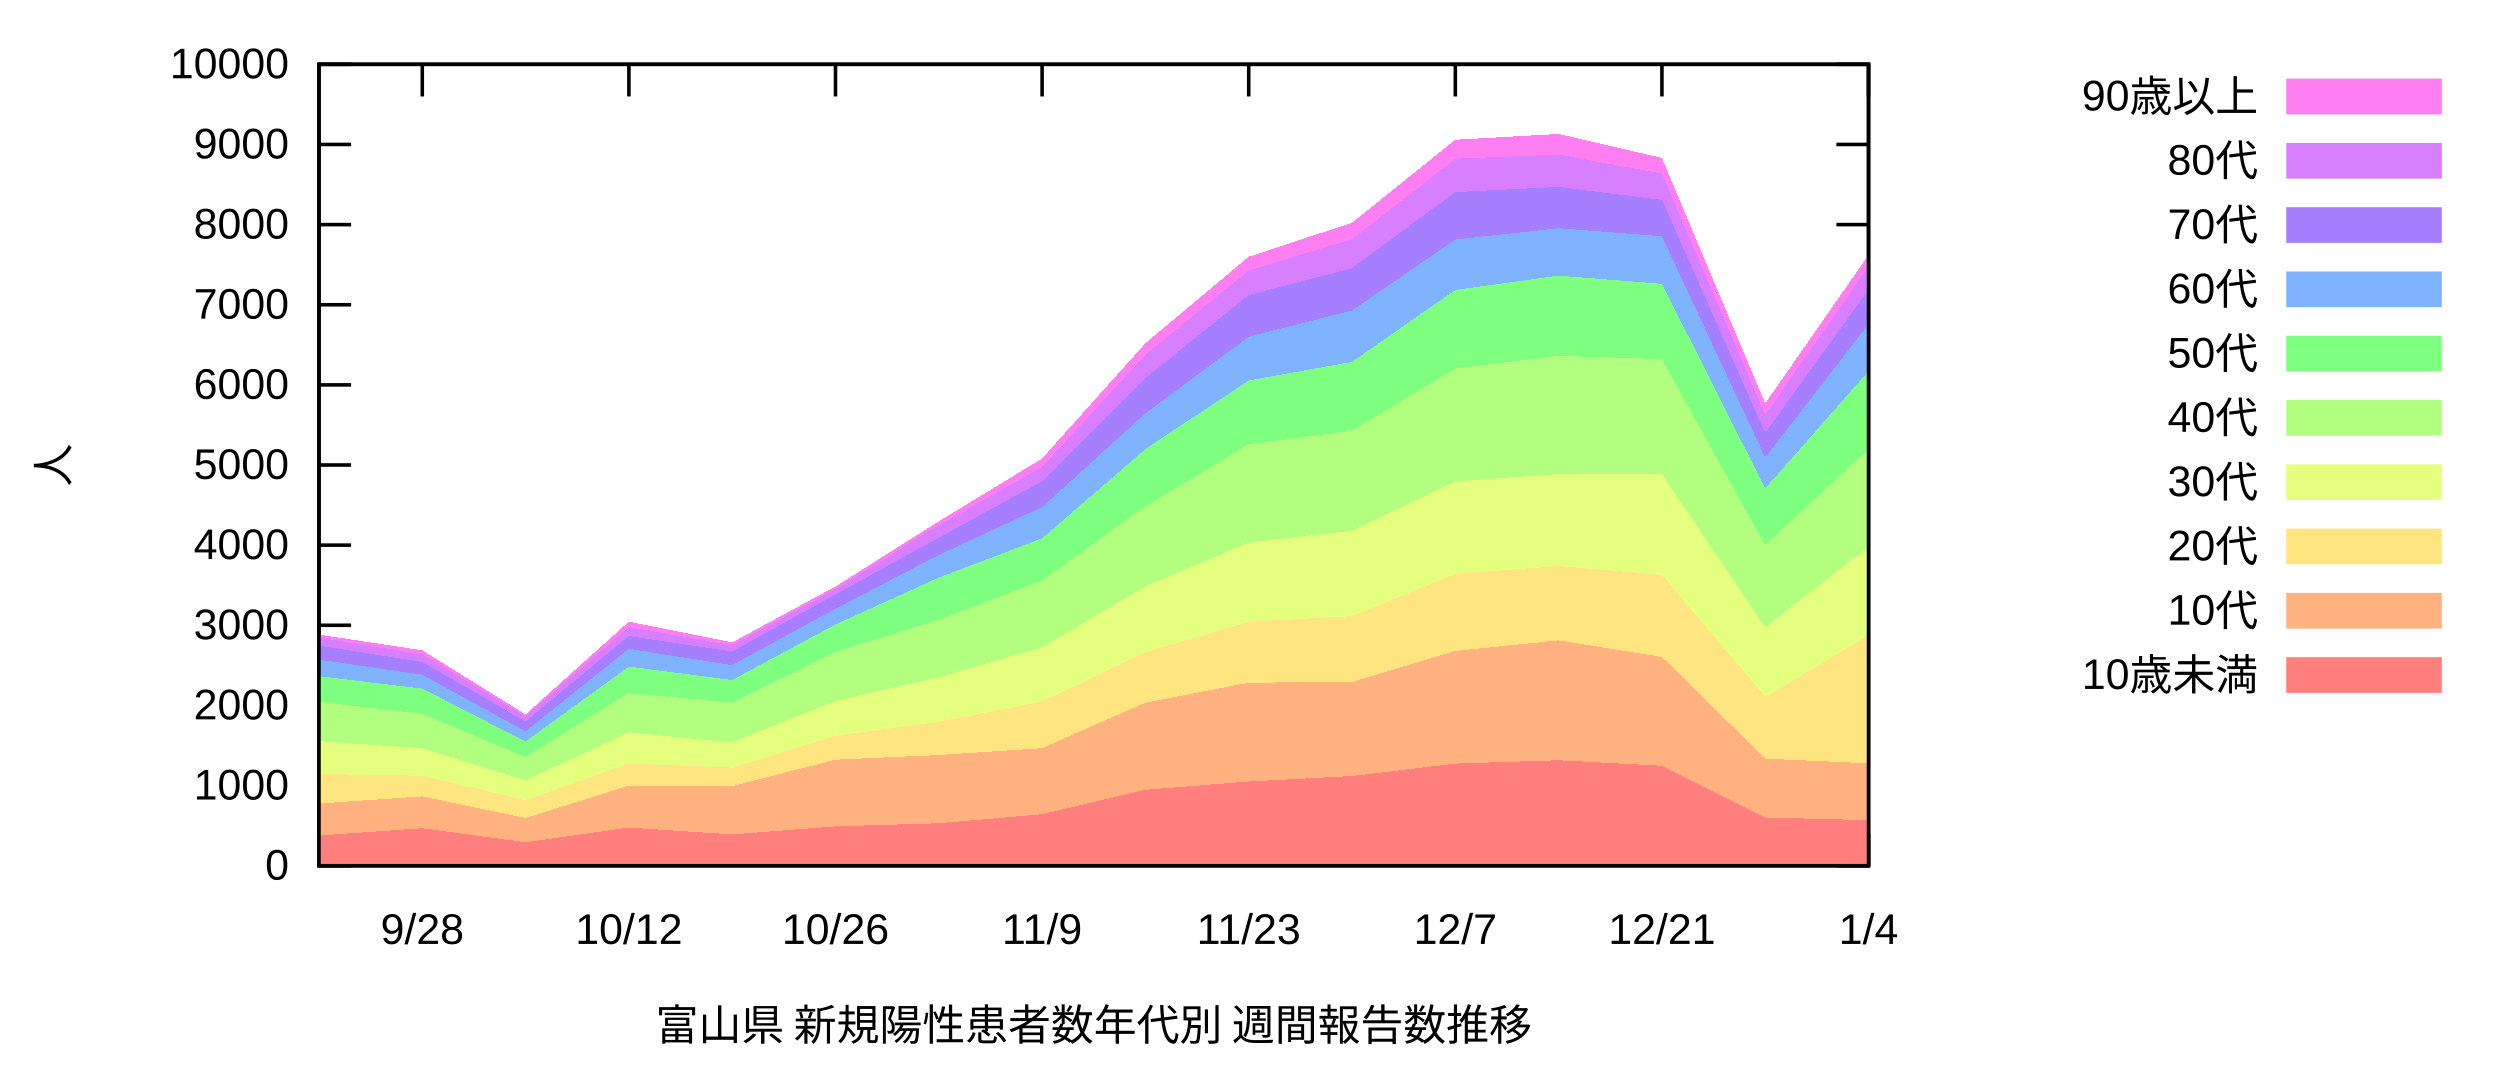
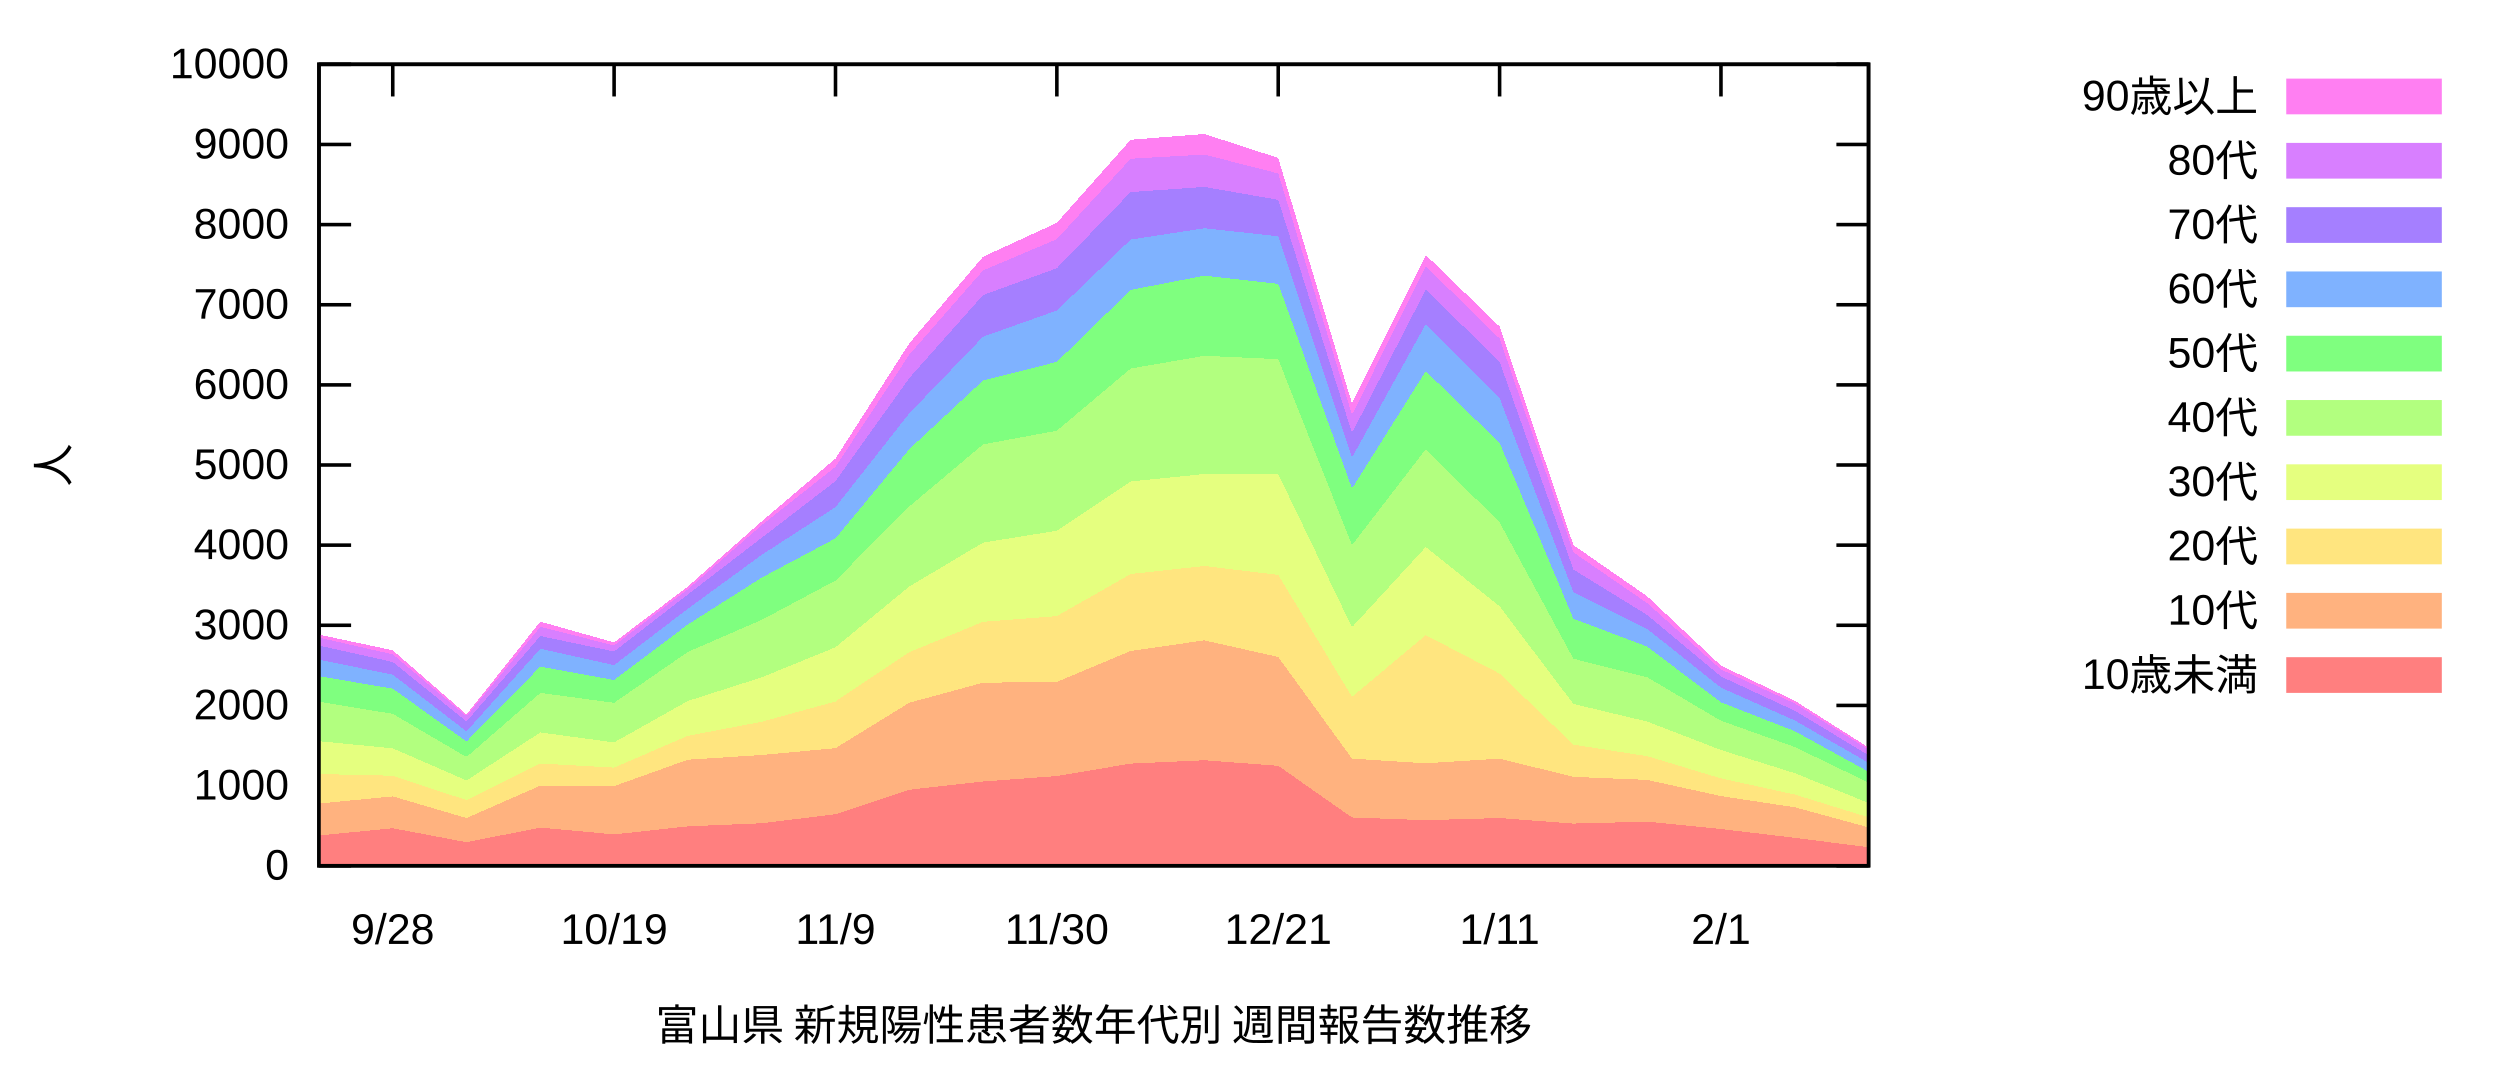
<svg xmlns="http://www.w3.org/2000/svg" xmlns:xlink="http://www.w3.org/1999/xlink" width="700" height="300" viewBox="0 0 700 300">
  <g id="gnuplot_canvas">
    <rect x="0" y="0" width="700" height="300" fill="none" />
    <defs>
      <circle id="gpDot" r="0.5" stroke-width="0.5" stroke="currentColor" />
      <path id="gpPt0" stroke-width="0.222" stroke="currentColor" d="M-1,0 h2 M0,-1 v2" />
      <path id="gpPt1" stroke-width="0.222" stroke="currentColor" d="M-1,-1 L1,1 M1,-1 L-1,1" />
      <path id="gpPt2" stroke-width="0.222" stroke="currentColor" d="M-1,0 L1,0 M0,-1 L0,1 M-1,-1 L1,1 M-1,1 L1,-1" />
      <rect id="gpPt3" stroke-width="0.222" stroke="currentColor" x="-1" y="-1" width="2" height="2" />
      <rect id="gpPt4" stroke-width="0.222" stroke="currentColor" fill="currentColor" x="-1" y="-1" width="2" height="2" />
      <circle id="gpPt5" stroke-width="0.222" stroke="currentColor" cx="0" cy="0" r="1" />
      <use xlink:href="#gpPt5" id="gpPt6" fill="currentColor" stroke="none" />
      <path id="gpPt7" stroke-width="0.222" stroke="currentColor" d="M0,-1.33 L-1.33,0.67 L1.33,0.67 z" />
      <use xlink:href="#gpPt7" id="gpPt8" fill="currentColor" stroke="none" />
      <use xlink:href="#gpPt7" id="gpPt9" stroke="currentColor" transform="rotate(180)" />
      <use xlink:href="#gpPt9" id="gpPt10" fill="currentColor" stroke="none" />
      <use xlink:href="#gpPt3" id="gpPt11" stroke="currentColor" transform="rotate(45)" />
      <use xlink:href="#gpPt11" id="gpPt12" fill="currentColor" stroke="none" />
      <path id="gpPt13" stroke-width="0.222" stroke="currentColor" d="M0,1.330 L1.265,0.411 L0.782,-1.067 L-0.782,-1.076 L-1.265,0.411 z" />
      <use xlink:href="#gpPt13" id="gpPt14" fill="currentColor" stroke="none" />
      <filter id="textbox" filterUnits="objectBoundingBox" x="0" y="0" height="1" width="1">
        <feFlood flood-color="white" flood-opacity="1" result="bgnd" />
        <feComposite in="SourceGraphic" in2="bgnd" operator="atop" />
      </filter>
      <filter id="greybox" filterUnits="objectBoundingBox" x="0" y="0" height="1" width="1">
        <feFlood flood-color="lightgrey" flood-opacity="1" result="grey" />
        <feComposite in="SourceGraphic" in2="grey" operator="atop" />
      </filter>
    </defs>
    <g fill="none" color="white" stroke="currentColor" stroke-width="1.00" stroke-linecap="butt" stroke-linejoin="miter">
</g>
    <g fill="none" color="black" stroke="currentColor" stroke-width="1.00" stroke-linecap="butt" stroke-linejoin="miter">
      <path stroke="black" d="M89.31,242.40 L98.31,242.40 M523.19,242.40 L514.19,242.40  " />
      <g transform="translate(80.92,246.30)" stroke="none" fill="black" font-family="Arial" font-size="12.00" text-anchor="end">
        <text>
          <tspan font-family="Arial"> 0</tspan>
        </text>
      </g>
    </g>
    <g fill="none" color="black" stroke="currentColor" stroke-width="1.00" stroke-linecap="butt" stroke-linejoin="miter">
      <path stroke="black" d="M89.31,219.96 L98.31,219.96 M523.19,219.96 L514.19,219.96  " />
      <g transform="translate(80.92,223.86)" stroke="none" fill="black" font-family="Arial" font-size="12.00" text-anchor="end">
        <text>
          <tspan font-family="Arial"> 1000</tspan>
        </text>
      </g>
    </g>
    <g fill="none" color="black" stroke="currentColor" stroke-width="1.00" stroke-linecap="butt" stroke-linejoin="miter">
      <path stroke="black" d="M89.31,197.52 L98.31,197.52 M523.19,197.52 L514.19,197.52  " />
      <g transform="translate(80.92,201.42)" stroke="none" fill="black" font-family="Arial" font-size="12.00" text-anchor="end">
        <text>
          <tspan font-family="Arial"> 2000</tspan>
        </text>
      </g>
    </g>
    <g fill="none" color="black" stroke="currentColor" stroke-width="1.00" stroke-linecap="butt" stroke-linejoin="miter">
      <path stroke="black" d="M89.31,175.08 L98.31,175.08 M523.19,175.08 L514.19,175.08  " />
      <g transform="translate(80.92,178.98)" stroke="none" fill="black" font-family="Arial" font-size="12.00" text-anchor="end">
        <text>
          <tspan font-family="Arial"> 3000</tspan>
        </text>
      </g>
    </g>
    <g fill="none" color="black" stroke="currentColor" stroke-width="1.00" stroke-linecap="butt" stroke-linejoin="miter">
      <path stroke="black" d="M89.31,152.64 L98.31,152.64 M523.19,152.64 L514.19,152.64  " />
      <g transform="translate(80.92,156.54)" stroke="none" fill="black" font-family="Arial" font-size="12.00" text-anchor="end">
        <text>
          <tspan font-family="Arial"> 4000</tspan>
        </text>
      </g>
    </g>
    <g fill="none" color="black" stroke="currentColor" stroke-width="1.00" stroke-linecap="butt" stroke-linejoin="miter">
      <path stroke="black" d="M89.31,130.20 L98.31,130.20 M523.19,130.20 L514.19,130.20  " />
      <g transform="translate(80.92,134.10)" stroke="none" fill="black" font-family="Arial" font-size="12.00" text-anchor="end">
        <text>
          <tspan font-family="Arial"> 5000</tspan>
        </text>
      </g>
    </g>
    <g fill="none" color="black" stroke="currentColor" stroke-width="1.00" stroke-linecap="butt" stroke-linejoin="miter">
      <path stroke="black" d="M89.31,107.77 L98.31,107.77 M523.19,107.77 L514.19,107.77  " />
      <g transform="translate(80.92,111.67)" stroke="none" fill="black" font-family="Arial" font-size="12.00" text-anchor="end">
        <text>
          <tspan font-family="Arial"> 6000</tspan>
        </text>
      </g>
    </g>
    <g fill="none" color="black" stroke="currentColor" stroke-width="1.00" stroke-linecap="butt" stroke-linejoin="miter">
      <path stroke="black" d="M89.31,85.33 L98.31,85.33 M523.19,85.33 L514.19,85.33  " />
      <g transform="translate(80.92,89.23)" stroke="none" fill="black" font-family="Arial" font-size="12.00" text-anchor="end">
        <text>
          <tspan font-family="Arial"> 7000</tspan>
        </text>
      </g>
    </g>
    <g fill="none" color="black" stroke="currentColor" stroke-width="1.00" stroke-linecap="butt" stroke-linejoin="miter">
      <path stroke="black" d="M89.31,62.89 L98.31,62.89 M523.19,62.89 L514.19,62.89  " />
      <g transform="translate(80.92,66.79)" stroke="none" fill="black" font-family="Arial" font-size="12.00" text-anchor="end">
        <text>
          <tspan font-family="Arial"> 8000</tspan>
        </text>
      </g>
    </g>
    <g fill="none" color="black" stroke="currentColor" stroke-width="1.00" stroke-linecap="butt" stroke-linejoin="miter">
      <path stroke="black" d="M89.31,40.45 L98.31,40.45 M523.19,40.45 L514.19,40.45  " />
      <g transform="translate(80.92,44.35)" stroke="none" fill="black" font-family="Arial" font-size="12.00" text-anchor="end">
        <text>
          <tspan font-family="Arial"> 9000</tspan>
        </text>
      </g>
    </g>
    <g fill="none" color="black" stroke="currentColor" stroke-width="1.00" stroke-linecap="butt" stroke-linejoin="miter">
      <path stroke="black" d="M89.31,18.01 L98.31,18.01 M523.19,18.01 L514.19,18.01  " />
      <g transform="translate(80.92,21.91)" stroke="none" fill="black" font-family="Arial" font-size="12.00" text-anchor="end">
        <text>
          <tspan font-family="Arial"> 10000</tspan>
        </text>
      </g>
    </g>
    <g fill="none" color="black" stroke="currentColor" stroke-width="1.00" stroke-linecap="butt" stroke-linejoin="miter">
-       <path stroke="black" d="M118.24,242.40 L118.24,233.40 M118.24,18.01 L118.24,27.01  " />
-       <g transform="translate(118.24,264.30)" stroke="none" fill="black" font-family="Arial" font-size="12.00" text-anchor="middle">
+       <path stroke="black" d="M109.97,242.40 L109.97,233.40 M109.97,18.01 L109.97,27.01  " />
+       <g transform="translate(109.97,264.30)" stroke="none" fill="black" font-family="Arial" font-size="12.00" text-anchor="middle">
        <text>
          <tspan font-family="Arial">9/28</tspan>
        </text>
      </g>
    </g>
    <g fill="none" color="black" stroke="currentColor" stroke-width="1.00" stroke-linecap="butt" stroke-linejoin="miter">
-       <path stroke="black" d="M176.09,242.40 L176.09,233.40 M176.09,18.01 L176.09,27.01  " />
-       <g transform="translate(176.09,264.30)" stroke="none" fill="black" font-family="Arial" font-size="12.00" text-anchor="middle">
-         <text>
-           <tspan font-family="Arial">10/12</tspan>
+       <path stroke="black" d="M171.95,242.40 L171.95,233.40 M171.95,18.01 L171.95,27.01  " />
+       <g transform="translate(171.95,264.30)" stroke="none" fill="black" font-family="Arial" font-size="12.00" text-anchor="middle">
+         <text>
+           <tspan font-family="Arial">10/19</tspan>
        </text>
      </g>
    </g>
    <g fill="none" color="black" stroke="currentColor" stroke-width="1.00" stroke-linecap="butt" stroke-linejoin="miter">
      <path stroke="black" d="M233.94,242.40 L233.94,233.40 M233.94,18.01 L233.94,27.01  " />
      <g transform="translate(233.94,264.30)" stroke="none" fill="black" font-family="Arial" font-size="12.00" text-anchor="middle">
        <text>
-           <tspan font-family="Arial">10/26</tspan>
-         </text>
-       </g>
-     </g>
-     <g fill="none" color="black" stroke="currentColor" stroke-width="1.00" stroke-linecap="butt" stroke-linejoin="miter">
-       <path stroke="black" d="M291.79,242.40 L291.79,233.40 M291.79,18.01 L291.79,27.01  " />
-       <g transform="translate(291.79,264.30)" stroke="none" fill="black" font-family="Arial" font-size="12.00" text-anchor="middle">
-         <text>
          <tspan font-family="Arial">11/9</tspan>
        </text>
      </g>
    </g>
    <g fill="none" color="black" stroke="currentColor" stroke-width="1.00" stroke-linecap="butt" stroke-linejoin="miter">
-       <path stroke="black" d="M349.64,242.40 L349.64,233.40 M349.64,18.01 L349.64,27.01  " />
-       <g transform="translate(349.64,264.30)" stroke="none" fill="black" font-family="Arial" font-size="12.00" text-anchor="middle">
-         <text>
-           <tspan font-family="Arial">11/23</tspan>
-         </text>
-       </g>
-     </g>
-     <g fill="none" color="black" stroke="currentColor" stroke-width="1.00" stroke-linecap="butt" stroke-linejoin="miter">
-       <path stroke="black" d="M407.49,242.40 L407.49,233.40 M407.49,18.01 L407.49,27.01  " />
-       <g transform="translate(407.49,264.30)" stroke="none" fill="black" font-family="Arial" font-size="12.00" text-anchor="middle">
-         <text>
-           <tspan font-family="Arial">12/7</tspan>
-         </text>
-       </g>
-     </g>
-     <g fill="none" color="black" stroke="currentColor" stroke-width="1.00" stroke-linecap="butt" stroke-linejoin="miter">
-       <path stroke="black" d="M465.34,242.40 L465.34,233.40 M465.34,18.01 L465.34,27.01  " />
-       <g transform="translate(465.34,264.30)" stroke="none" fill="black" font-family="Arial" font-size="12.00" text-anchor="middle">
+       <path stroke="black" d="M295.92,242.40 L295.92,233.40 M295.92,18.01 L295.92,27.01  " />
+       <g transform="translate(295.92,264.30)" stroke="none" fill="black" font-family="Arial" font-size="12.00" text-anchor="middle">
+         <text>
+           <tspan font-family="Arial">11/30</tspan>
+         </text>
+       </g>
+     </g>
+     <g fill="none" color="black" stroke="currentColor" stroke-width="1.00" stroke-linecap="butt" stroke-linejoin="miter">
+       <path stroke="black" d="M357.90,242.40 L357.90,233.40 M357.90,18.01 L357.90,27.01  " />
+       <g transform="translate(357.90,264.30)" stroke="none" fill="black" font-family="Arial" font-size="12.00" text-anchor="middle">
        <text>
          <tspan font-family="Arial">12/21</tspan>
        </text>
      </g>
    </g>
    <g fill="none" color="black" stroke="currentColor" stroke-width="1.00" stroke-linecap="butt" stroke-linejoin="miter">
-       <path stroke="black" d="M523.19,242.40 L523.19,233.40 M523.19,18.01 L523.19,27.01  " />
-       <g transform="translate(523.19,264.30)" stroke="none" fill="black" font-family="Arial" font-size="12.00" text-anchor="middle">
-         <text>
-           <tspan font-family="Arial">1/4</tspan>
+       <path stroke="black" d="M419.89,242.40 L419.89,233.40 M419.89,18.01 L419.89,27.01  " />
+       <g transform="translate(419.89,264.30)" stroke="none" fill="black" font-family="Arial" font-size="12.00" text-anchor="middle">
+         <text>
+           <tspan font-family="Arial">1/11</tspan>
+         </text>
+       </g>
+     </g>
+     <g fill="none" color="black" stroke="currentColor" stroke-width="1.00" stroke-linecap="butt" stroke-linejoin="miter">
+       <path stroke="black" d="M481.87,242.40 L481.87,233.40 M481.87,18.01 L481.87,27.01  " />
+       <g transform="translate(481.87,264.30)" stroke="none" fill="black" font-family="Arial" font-size="12.00" text-anchor="middle">
+         <text>
+           <tspan font-family="Arial">2/1</tspan>
        </text>
      </g>
    </g>
    <g fill="none" color="black" stroke="currentColor" stroke-width="1.00" stroke-linecap="butt" stroke-linejoin="miter">
</g>
    <g fill="none" color="black" stroke="currentColor" stroke-width="1.00" stroke-linecap="butt" stroke-linejoin="miter">
      <path stroke="black" d="M89.31,18.01 L89.31,242.40 L523.19,242.40 L523.19,18.01 L89.31,18.01 Z  " />
    </g>
    <g fill="none" color="black" stroke="currentColor" stroke-width="1.00" stroke-linecap="butt" stroke-linejoin="miter">
      <g transform="translate(19.18,130.21) rotate(270)" stroke="none" fill="black" font-family="Arial" font-size="12.00" text-anchor="middle">
        <text>
          <tspan font-family="Arial">人</tspan>
        </text>
      </g>
    </g>
    <g fill="none" color="black" stroke="currentColor" stroke-width="1.00" stroke-linecap="butt" stroke-linejoin="miter">
      <g transform="translate(306.25,291.30)" stroke="none" fill="black" font-family="Arial" font-size="12.00" text-anchor="middle">
        <text>
          <tspan font-family="Arial">富山県 新規陽性患者数年代別 週間報告数推移</tspan>
        </text>
      </g>
    </g>
    <g fill="none" color="black" stroke="currentColor" stroke-width="1.00" stroke-linecap="butt" stroke-linejoin="miter">
</g>
    <g id="gnuplot_plot_1">
      <g fill="none" color="black" stroke="currentColor" stroke-width="1.00" stroke-linecap="butt" stroke-linejoin="miter">
        <g transform="translate(632.26,30.91)" stroke="none" fill="black" font-family="Arial" font-size="12.00" text-anchor="end">
          <text>
            <tspan font-family="Arial">90歳以上</tspan>
          </text>
        </g>
      </g>
      <g fill="none" color="black" stroke="currentColor" stroke-width="1.00" stroke-linecap="butt" stroke-linejoin="miter">
        <g stroke="none" shape-rendering="crispEdges">
          <polygon fill="rgb(255, 127, 242)" points="640.65,31.51 683.21,31.51 683.21,22.51 640.65,22.51 " />
        </g>
        <path stroke="rgb(255, 127, 242)" d="M640.65,31.51 L683.21,31.51 L683.21,22.51 L640.65,22.51 L640.65,31.51 Z  " />
      </g>
      <g fill="none" color="black" stroke="currentColor" stroke-width="1.00" stroke-linecap="butt" stroke-linejoin="miter">
        <g stroke="none" shape-rendering="crispEdges">
-           <polygon fill="rgb(255, 127, 242)" points="89.31,177.69 118.24,182.08 147.16,200.04 176.09,174.05 205.01,179.88 233.94,164.22 262.86,145.98 291.79,128.39 320.71,96.12 349.64,71.89 378.56,62.39 407.49,39.13 436.41,37.51 465.34,44.22 494.26,112.97 523.19,71.39 523.19,242.40 89.31,242.40 " />
+           <polygon fill="rgb(255, 127, 242)" points="89.31,177.69 109.97,182.08 130.63,200.04 151.29,174.05 171.95,179.88 192.61,164.22 213.28,145.98 233.94,128.39 254.60,96.12 275.26,71.89 295.92,62.39 316.58,39.13 337.24,37.51 357.90,44.22 378.56,112.97 399.22,71.39 419.89,91.43 440.55,152.62 461.21,166.96 481.87,186.39 502.53,196.20 523.19,209.28 523.19,242.40 89.31,242.40 " />
        </g>
      </g>
    </g>
    <g id="gnuplot_plot_2">
      <g fill="none" color="black" stroke="currentColor" stroke-width="1.00" stroke-linecap="butt" stroke-linejoin="miter">
        <g transform="translate(632.26,48.91)" stroke="none" fill="black" font-family="Arial" font-size="12.00" text-anchor="end">
          <text>
            <tspan font-family="Arial">80代</tspan>
          </text>
        </g>
      </g>
      <g fill="none" color="black" stroke="currentColor" stroke-width="1.00" stroke-linecap="butt" stroke-linejoin="miter">
        <g stroke="none" shape-rendering="crispEdges">
          <polygon fill="rgb(216, 127, 255)" points="640.65,49.51 683.21,49.51 683.21,40.51 640.65,40.51 " />
        </g>
        <path stroke="rgb(216, 127, 255)" d="M640.65,49.51 L683.21,49.51 L683.21,40.51 L640.65,40.51 L640.65,49.51 Z  " />
      </g>
      <g fill="none" color="black" stroke="currentColor" stroke-width="1.00" stroke-linecap="butt" stroke-linejoin="miter">
        <g stroke="none" shape-rendering="crispEdges">
-           <polygon fill="rgb(216, 127, 255)" points="89.31,178.52 118.24,183.21 147.16,200.57 176.09,175.53 205.01,180.72 233.94,164.99 262.86,147.03 291.79,130.72 320.71,99.31 349.64,75.72 378.56,66.97 407.49,44.44 436.41,43.28 465.34,48.57 494.26,116.14 523.19,74.56 523.19,242.40 89.31,242.40 " />
+           <polygon fill="rgb(216, 127, 255)" points="89.31,178.52 109.97,183.21 130.63,200.57 151.29,175.53 171.95,180.72 192.61,164.99 213.28,147.03 233.94,130.72 254.60,99.31 275.26,75.72 295.92,66.97 316.58,44.44 337.24,43.28 357.90,48.57 378.56,116.14 399.22,74.56 419.89,94.80 440.55,154.66 461.21,168.87 481.87,187.45 502.53,196.96 523.19,209.89 523.19,242.40 89.31,242.40 " />
        </g>
      </g>
    </g>
    <g id="gnuplot_plot_3">
      <g fill="none" color="black" stroke="currentColor" stroke-width="1.00" stroke-linecap="butt" stroke-linejoin="miter">
        <g transform="translate(632.26,66.91)" stroke="none" fill="black" font-family="Arial" font-size="12.00" text-anchor="end">
          <text>
            <tspan font-family="Arial">70代</tspan>
          </text>
        </g>
      </g>
      <g fill="none" color="black" stroke="currentColor" stroke-width="1.00" stroke-linecap="butt" stroke-linejoin="miter">
        <g stroke="none" shape-rendering="crispEdges">
          <polygon fill="rgb(165, 127, 255)" points="640.65,67.51 683.21,67.51 683.21,58.51 640.65,58.51 " />
        </g>
        <path stroke="rgb(165, 127, 255)" d="M640.65,67.51 L683.21,67.51 L683.21,58.51 L640.65,58.51 L640.65,67.51 Z  " />
      </g>
      <g fill="none" color="black" stroke="currentColor" stroke-width="1.00" stroke-linecap="butt" stroke-linejoin="miter">
        <g stroke="none" shape-rendering="crispEdges">
-           <polygon fill="rgb(165, 127, 255)" points="89.31,180.76 118.24,185.36 147.16,202.01 176.09,178.09 205.01,182.42 233.94,166.44 262.86,150.58 291.79,134.72 320.71,105.86 349.64,82.63 378.56,75.09 407.49,53.78 436.41,52.34 465.34,55.95 494.26,121.23 523.19,81.09 523.19,242.40 89.31,242.40 " />
+           <polygon fill="rgb(165, 127, 255)" points="89.31,180.76 109.97,185.36 130.63,202.01 151.29,178.09 171.95,182.42 192.61,166.44 213.28,150.58 233.94,134.72 254.60,105.86 275.26,82.63 295.92,75.09 316.58,53.78 337.24,52.34 357.90,55.95 378.56,121.23 399.22,81.09 419.89,101.30 440.55,159.47 461.21,172.19 481.87,189.42 502.53,199.00 523.19,211.46 523.19,242.40 89.31,242.40 " />
        </g>
      </g>
    </g>
    <g id="gnuplot_plot_4">
      <g fill="none" color="black" stroke="currentColor" stroke-width="1.00" stroke-linecap="butt" stroke-linejoin="miter">
        <g transform="translate(632.26,84.91)" stroke="none" fill="black" font-family="Arial" font-size="12.00" text-anchor="end">
          <text>
            <tspan font-family="Arial">60代</tspan>
          </text>
        </g>
      </g>
      <g fill="none" color="black" stroke="currentColor" stroke-width="1.00" stroke-linecap="butt" stroke-linejoin="miter">
        <g stroke="none" shape-rendering="crispEdges">
          <polygon fill="rgb(127, 178, 255)" points="640.65,85.51 683.21,85.51 683.21,76.51 640.65,76.51 " />
        </g>
        <path stroke="rgb(127, 178, 255)" d="M640.65,85.51 L683.21,85.51 L683.21,76.51 L640.65,76.51 L640.65,85.51 Z  " />
      </g>
      <g fill="none" color="black" stroke="currentColor" stroke-width="1.00" stroke-linecap="butt" stroke-linejoin="miter">
        <g stroke="none" shape-rendering="crispEdges">
-           <polygon fill="rgb(127, 178, 255)" points="89.31,184.69 118.24,188.91 147.16,204.79 176.09,181.66 205.01,186.24 233.94,170.44 262.86,155.36 291.79,141.99 320.71,115.73 349.64,94.28 378.56,86.94 407.49,67.08 436.41,63.90 465.34,66.16 494.26,128.10 523.19,90.73 523.19,242.40 89.31,242.40 " />
+           <polygon fill="rgb(127, 178, 255)" points="89.31,184.69 109.97,188.91 130.63,204.79 151.29,181.66 171.95,186.24 192.61,170.44 213.28,155.36 233.94,141.99 254.60,115.73 275.26,94.28 295.92,86.94 316.58,67.08 337.24,63.90 357.90,66.16 378.56,128.10 399.22,90.73 419.89,111.45 440.55,165.82 461.21,176.09 481.87,192.54 502.53,201.72 523.19,213.59 523.19,242.40 89.31,242.40 " />
        </g>
      </g>
    </g>
    <g id="gnuplot_plot_5">
      <g fill="none" color="black" stroke="currentColor" stroke-width="1.00" stroke-linecap="butt" stroke-linejoin="miter">
        <g transform="translate(632.26,102.91)" stroke="none" fill="black" font-family="Arial" font-size="12.00" text-anchor="end">
          <text>
            <tspan font-family="Arial">50代</tspan>
          </text>
        </g>
      </g>
      <g fill="none" color="black" stroke="currentColor" stroke-width="1.00" stroke-linecap="butt" stroke-linejoin="miter">
        <g stroke="none" shape-rendering="crispEdges">
          <polygon fill="rgb(127, 255, 127)" points="640.65,103.51 683.21,103.51 683.21,94.51 640.65,94.51 " />
        </g>
        <path stroke="rgb(127, 255, 127)" d="M640.65,103.51 L683.21,103.51 L683.21,94.51 L640.65,94.51 L640.65,103.51 Z  " />
      </g>
      <g fill="none" color="black" stroke="currentColor" stroke-width="1.00" stroke-linecap="butt" stroke-linejoin="miter">
        <g stroke="none" shape-rendering="crispEdges">
-           <polygon fill="rgb(127, 255, 127)" points="89.31,189.33 118.24,192.81 147.16,207.62 176.09,186.64 205.01,190.41 233.94,174.84 262.86,161.73 291.79,150.74 320.71,125.76 349.64,106.53 378.56,101.33 407.49,81.18 436.41,77.18 465.34,79.47 494.26,136.78 523.19,103.91 523.19,242.40 89.31,242.40 " />
+           <polygon fill="rgb(127, 255, 127)" points="89.31,189.33 109.97,192.81 130.63,207.62 151.29,186.64 171.95,190.41 192.61,174.84 213.28,161.73 233.94,150.74 254.60,125.76 275.26,106.53 295.92,101.33 316.58,81.18 337.24,77.18 357.90,79.47 378.56,136.78 399.22,103.91 419.89,124.03 440.55,173.24 461.21,181.05 481.87,196.65 502.53,204.72 523.19,216.08 523.19,242.40 89.31,242.40 " />
        </g>
      </g>
    </g>
    <g id="gnuplot_plot_6">
      <g fill="none" color="black" stroke="currentColor" stroke-width="1.00" stroke-linecap="butt" stroke-linejoin="miter">
        <g transform="translate(632.26,120.91)" stroke="none" fill="black" font-family="Arial" font-size="12.00" text-anchor="end">
          <text>
            <tspan font-family="Arial">40代</tspan>
          </text>
        </g>
      </g>
      <g fill="none" color="black" stroke="currentColor" stroke-width="1.00" stroke-linecap="butt" stroke-linejoin="miter">
        <g stroke="none" shape-rendering="crispEdges">
          <polygon fill="rgb(178, 255, 127)" points="640.65,121.51 683.21,121.51 683.21,112.51 640.65,112.51 " />
        </g>
        <path stroke="rgb(178, 255, 127)" d="M640.65,121.51 L683.21,121.51 L683.21,112.51 L640.65,112.51 L640.65,121.51 Z  " />
      </g>
      <g fill="none" color="black" stroke="currentColor" stroke-width="1.00" stroke-linecap="butt" stroke-linejoin="miter">
        <g stroke="none" shape-rendering="crispEdges">
-           <polygon fill="rgb(178, 255, 127)" points="89.31,196.47 118.24,199.88 147.16,211.97 176.09,194.02 205.01,196.78 233.94,182.53 262.86,173.56 291.79,162.56 320.71,141.81 349.64,124.42 378.56,120.60 407.49,103.19 436.41,99.62 465.34,100.56 494.26,152.64 523.19,125.78 523.19,242.40 89.31,242.40 " />
+           <polygon fill="rgb(178, 255, 127)" points="89.31,196.47 109.97,199.88 130.63,211.97 151.29,194.02 171.95,196.78 192.61,182.53 213.28,173.56 233.94,162.56 254.60,141.81 275.26,124.42 295.92,120.60 316.58,103.19 337.24,99.62 357.90,100.56 378.56,152.64 399.22,125.78 419.89,146.27 440.55,184.44 461.21,189.62 481.87,201.81 502.53,209.15 523.19,219.13 523.19,242.40 89.31,242.40 " />
        </g>
      </g>
    </g>
    <g id="gnuplot_plot_7">
      <g fill="none" color="black" stroke="currentColor" stroke-width="1.00" stroke-linecap="butt" stroke-linejoin="miter">
        <g transform="translate(632.26,138.91)" stroke="none" fill="black" font-family="Arial" font-size="12.00" text-anchor="end">
          <text>
            <tspan font-family="Arial">30代</tspan>
          </text>
        </g>
      </g>
      <g fill="none" color="black" stroke="currentColor" stroke-width="1.00" stroke-linecap="butt" stroke-linejoin="miter">
        <g stroke="none" shape-rendering="crispEdges">
          <polygon fill="rgb(229, 255, 127)" points="640.65,139.51 683.21,139.51 683.21,130.51 640.65,130.51 " />
        </g>
        <path stroke="rgb(229, 255, 127)" d="M640.65,139.51 L683.21,139.51 L683.21,130.51 L640.65,130.51 L640.65,139.51 Z  " />
      </g>
      <g fill="none" color="black" stroke="currentColor" stroke-width="1.00" stroke-linecap="butt" stroke-linejoin="miter">
        <g stroke="none" shape-rendering="crispEdges">
-           <polygon fill="rgb(229, 255, 127)" points="89.31,207.53 118.24,209.53 147.16,218.52 176.09,205.08 205.01,207.87 233.94,196.27 262.86,189.65 291.79,181.23 320.71,164.22 349.64,151.93 378.56,148.60 407.49,134.80 436.41,132.72 465.34,132.74 494.26,175.62 523.19,153.16 523.19,242.40 89.31,242.40 " />
+           <polygon fill="rgb(229, 255, 127)" points="89.31,207.53 109.97,209.53 130.63,218.52 151.29,205.08 171.95,207.87 192.61,196.27 213.28,189.65 233.94,181.23 254.60,164.22 275.26,151.93 295.92,148.60 316.58,134.80 337.24,132.72 357.90,132.74 378.56,175.62 399.22,153.16 419.89,169.76 440.55,197.10 461.21,202.03 481.87,210.00 502.53,216.48 523.19,224.83 523.19,242.40 89.31,242.40 " />
        </g>
      </g>
    </g>
    <g id="gnuplot_plot_8">
      <g fill="none" color="black" stroke="currentColor" stroke-width="1.00" stroke-linecap="butt" stroke-linejoin="miter">
        <g transform="translate(632.26,156.91)" stroke="none" fill="black" font-family="Arial" font-size="12.00" text-anchor="end">
          <text>
            <tspan font-family="Arial">20代</tspan>
          </text>
        </g>
      </g>
      <g fill="none" color="black" stroke="currentColor" stroke-width="1.00" stroke-linecap="butt" stroke-linejoin="miter">
        <g stroke="none" shape-rendering="crispEdges">
          <polygon fill="rgb(255, 229, 127)" points="640.65,157.51 683.21,157.51 683.21,148.51 640.65,148.51 " />
        </g>
        <path stroke="rgb(255, 229, 127)" d="M640.65,157.51 L683.21,157.51 L683.21,148.51 L640.65,148.51 L640.65,157.51 Z  " />
      </g>
      <g fill="none" color="black" stroke="currentColor" stroke-width="1.00" stroke-linecap="butt" stroke-linejoin="miter">
        <g stroke="none" shape-rendering="crispEdges">
-           <polygon fill="rgb(255, 229, 127)" points="89.31,216.73 118.24,217.20 147.16,224.04 176.09,213.79 205.01,214.93 233.94,206.03 262.86,202.10 291.79,196.42 320.71,182.62 349.64,174.10 378.56,172.52 407.49,160.72 436.41,158.48 465.34,160.97 494.26,195.12 523.19,177.84 523.19,242.40 89.31,242.40 " />
+           <polygon fill="rgb(255, 229, 127)" points="89.31,216.73 109.97,217.20 130.63,224.04 151.29,213.79 171.95,214.93 192.61,206.03 213.28,202.10 233.94,196.42 254.60,182.62 275.26,174.10 295.92,172.52 316.58,160.72 337.24,158.48 357.90,160.97 378.56,195.12 399.22,177.84 419.89,188.61 440.55,208.49 461.21,211.73 481.87,217.94 502.53,222.47 523.19,228.85 523.19,242.40 89.31,242.40 " />
        </g>
      </g>
    </g>
    <g id="gnuplot_plot_9">
      <g fill="none" color="black" stroke="currentColor" stroke-width="1.00" stroke-linecap="butt" stroke-linejoin="miter">
        <g transform="translate(632.26,174.91)" stroke="none" fill="black" font-family="Arial" font-size="12.00" text-anchor="end">
          <text>
            <tspan font-family="Arial">10代</tspan>
          </text>
        </g>
      </g>
      <g fill="none" color="black" stroke="currentColor" stroke-width="1.00" stroke-linecap="butt" stroke-linejoin="miter">
        <g stroke="none" shape-rendering="crispEdges">
          <polygon fill="rgb(255, 178, 127)" points="640.65,175.51 683.21,175.51 683.21,166.51 640.65,166.51 " />
        </g>
        <path stroke="rgb(255, 178, 127)" d="M640.65,175.51 L683.21,175.51 L683.21,166.51 L640.65,166.51 L640.65,175.51 Z  " />
      </g>
      <g fill="none" color="black" stroke="currentColor" stroke-width="1.00" stroke-linecap="butt" stroke-linejoin="miter">
        <g stroke="none" shape-rendering="crispEdges">
-           <polygon fill="rgb(255, 178, 127)" points="89.31,224.99 118.24,222.99 147.16,229.05 176.09,219.98 205.01,220.12 233.94,212.71 262.86,211.41 291.79,209.48 320.71,196.76 349.64,191.15 378.56,190.95 407.49,182.26 436.41,179.30 465.34,183.95 494.26,212.42 523.19,213.72 523.19,242.40 89.31,242.40 " />
+           <polygon fill="rgb(255, 178, 127)" points="89.31,224.99 109.97,222.99 130.63,229.05 151.29,219.98 171.95,220.12 192.61,212.71 213.28,211.41 233.94,209.48 254.60,196.76 275.26,191.15 295.92,190.95 316.58,182.26 337.24,179.30 357.90,183.95 378.56,212.42 399.22,213.72 419.89,212.42 440.55,217.52 461.21,218.37 481.87,222.90 502.53,226.04 523.19,231.67 523.19,242.40 89.31,242.40 " />
        </g>
      </g>
    </g>
    <g id="gnuplot_plot_10">
      <g fill="none" color="black" stroke="currentColor" stroke-width="1.00" stroke-linecap="butt" stroke-linejoin="miter">
        <g transform="translate(632.26,192.91)" stroke="none" fill="black" font-family="Arial" font-size="12.00" text-anchor="end">
          <text>
            <tspan font-family="Arial">10歳未満</tspan>
          </text>
        </g>
      </g>
      <g fill="none" color="black" stroke="currentColor" stroke-width="1.00" stroke-linecap="butt" stroke-linejoin="miter">
        <g stroke="none" shape-rendering="crispEdges">
          <polygon fill="rgb(255, 127, 127)" points="640.65,193.51 683.21,193.51 683.21,184.51 640.65,184.51 " />
        </g>
        <path stroke="rgb(255, 127, 127)" d="M640.65,193.51 L683.21,193.51 L683.21,184.51 L640.65,184.51 L640.65,193.51 Z  " />
      </g>
      <g fill="none" color="black" stroke="currentColor" stroke-width="1.00" stroke-linecap="butt" stroke-linejoin="miter">
        <g stroke="none" shape-rendering="crispEdges">
-           <polygon fill="rgb(255, 127, 127)" points="89.31,233.94 118.24,231.90 147.16,235.83 176.09,231.72 205.01,233.63 233.94,231.38 262.86,230.51 291.79,227.99 320.71,221.13 349.64,218.82 378.56,217.29 407.49,213.81 436.41,212.87 465.34,214.42 494.26,228.89 523.19,229.65 523.19,242.40 89.31,242.40 " />
+           <polygon fill="rgb(255, 127, 127)" points="89.31,233.94 109.97,231.90 130.63,235.83 151.29,231.72 171.95,233.63 192.61,231.38 213.28,230.51 233.94,227.99 254.60,221.13 275.26,218.82 295.92,217.29 316.58,213.81 337.24,212.87 357.90,214.42 378.56,228.89 399.22,229.65 419.89,229.05 440.55,230.60 461.21,230.06 481.87,232.12 502.53,234.59 523.19,237.22 523.19,242.40 89.31,242.40 " />
        </g>
      </g>
    </g>
    <g fill="none" color="white" stroke="rgb(255, 127, 127)" stroke-width="2.00" stroke-linecap="butt" stroke-linejoin="miter">
</g>
    <g fill="none" color="black" stroke="currentColor" stroke-width="2.00" stroke-linecap="butt" stroke-linejoin="miter">
</g>
    <g fill="none" color="black" stroke="black" stroke-width="1.00" stroke-linecap="butt" stroke-linejoin="miter">
</g>
    <g fill="none" color="black" stroke="currentColor" stroke-width="1.00" stroke-linecap="butt" stroke-linejoin="miter">
      <path stroke="black" d="M89.31,18.01 L89.31,242.40 L523.19,242.40 L523.19,18.01 L89.31,18.01 Z  " />
    </g>
    <g fill="none" color="black" stroke="currentColor" stroke-width="1.00" stroke-linecap="butt" stroke-linejoin="miter">
</g>
  </g>
</svg>
